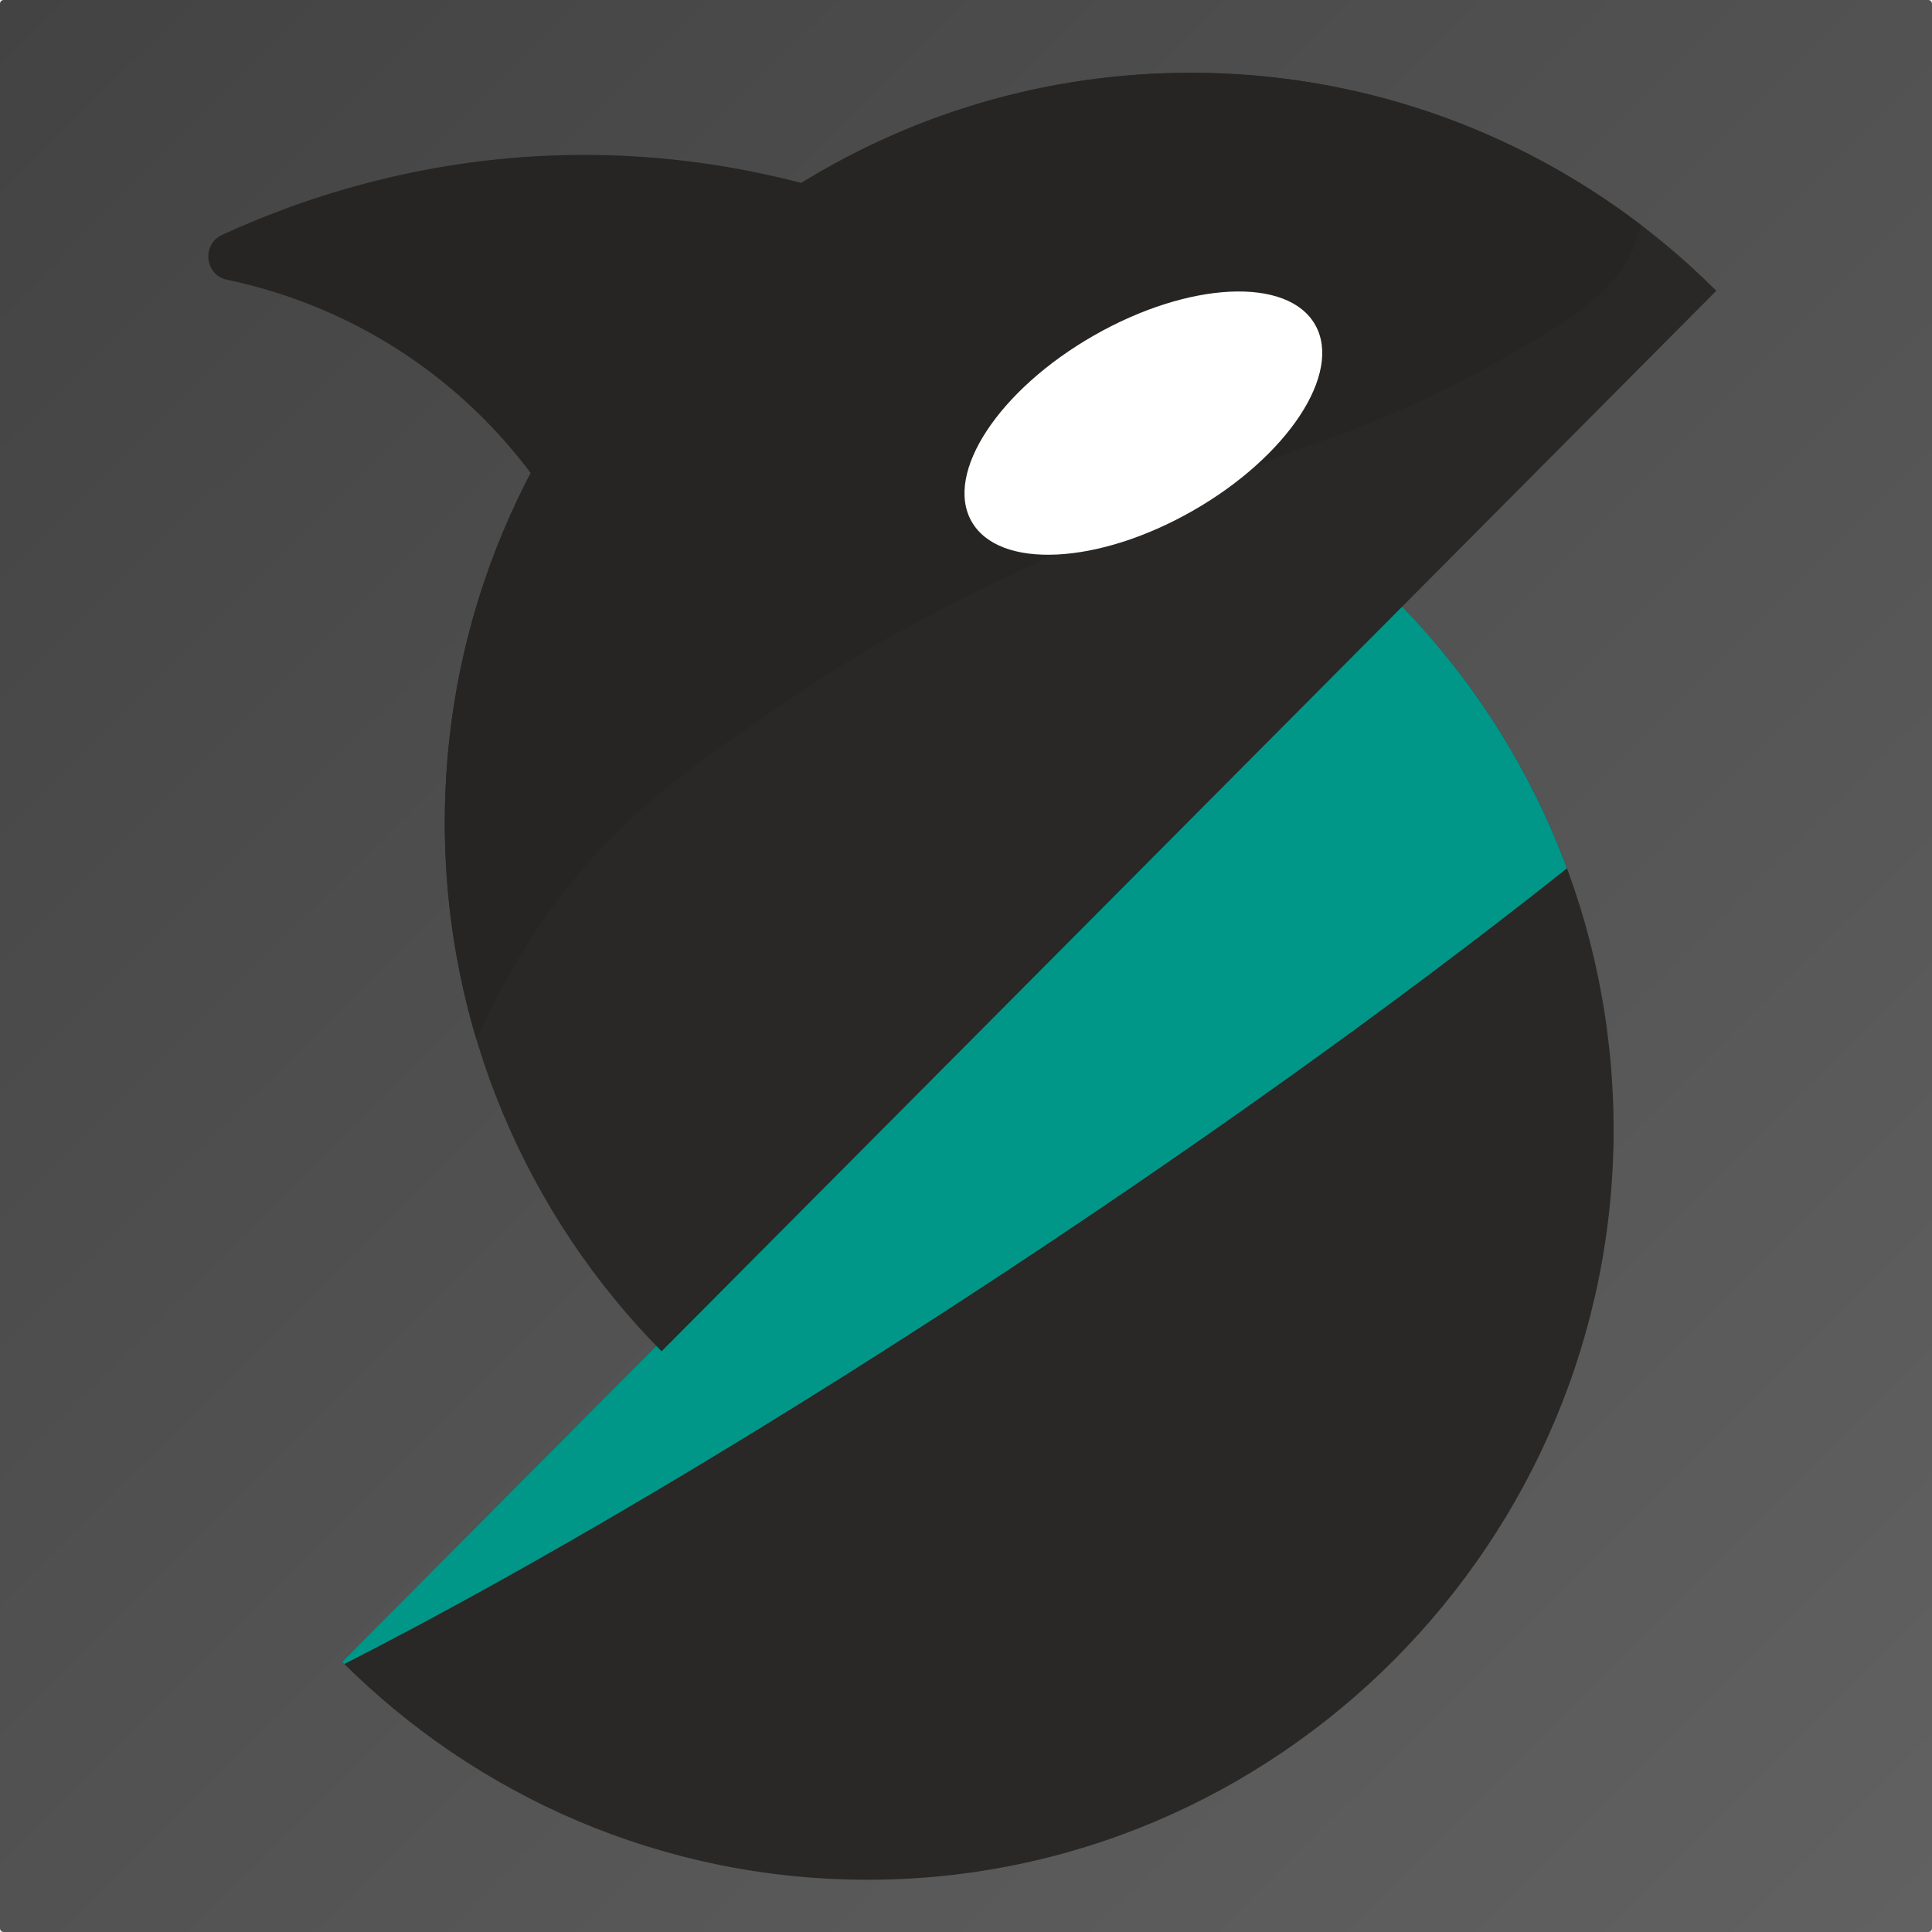
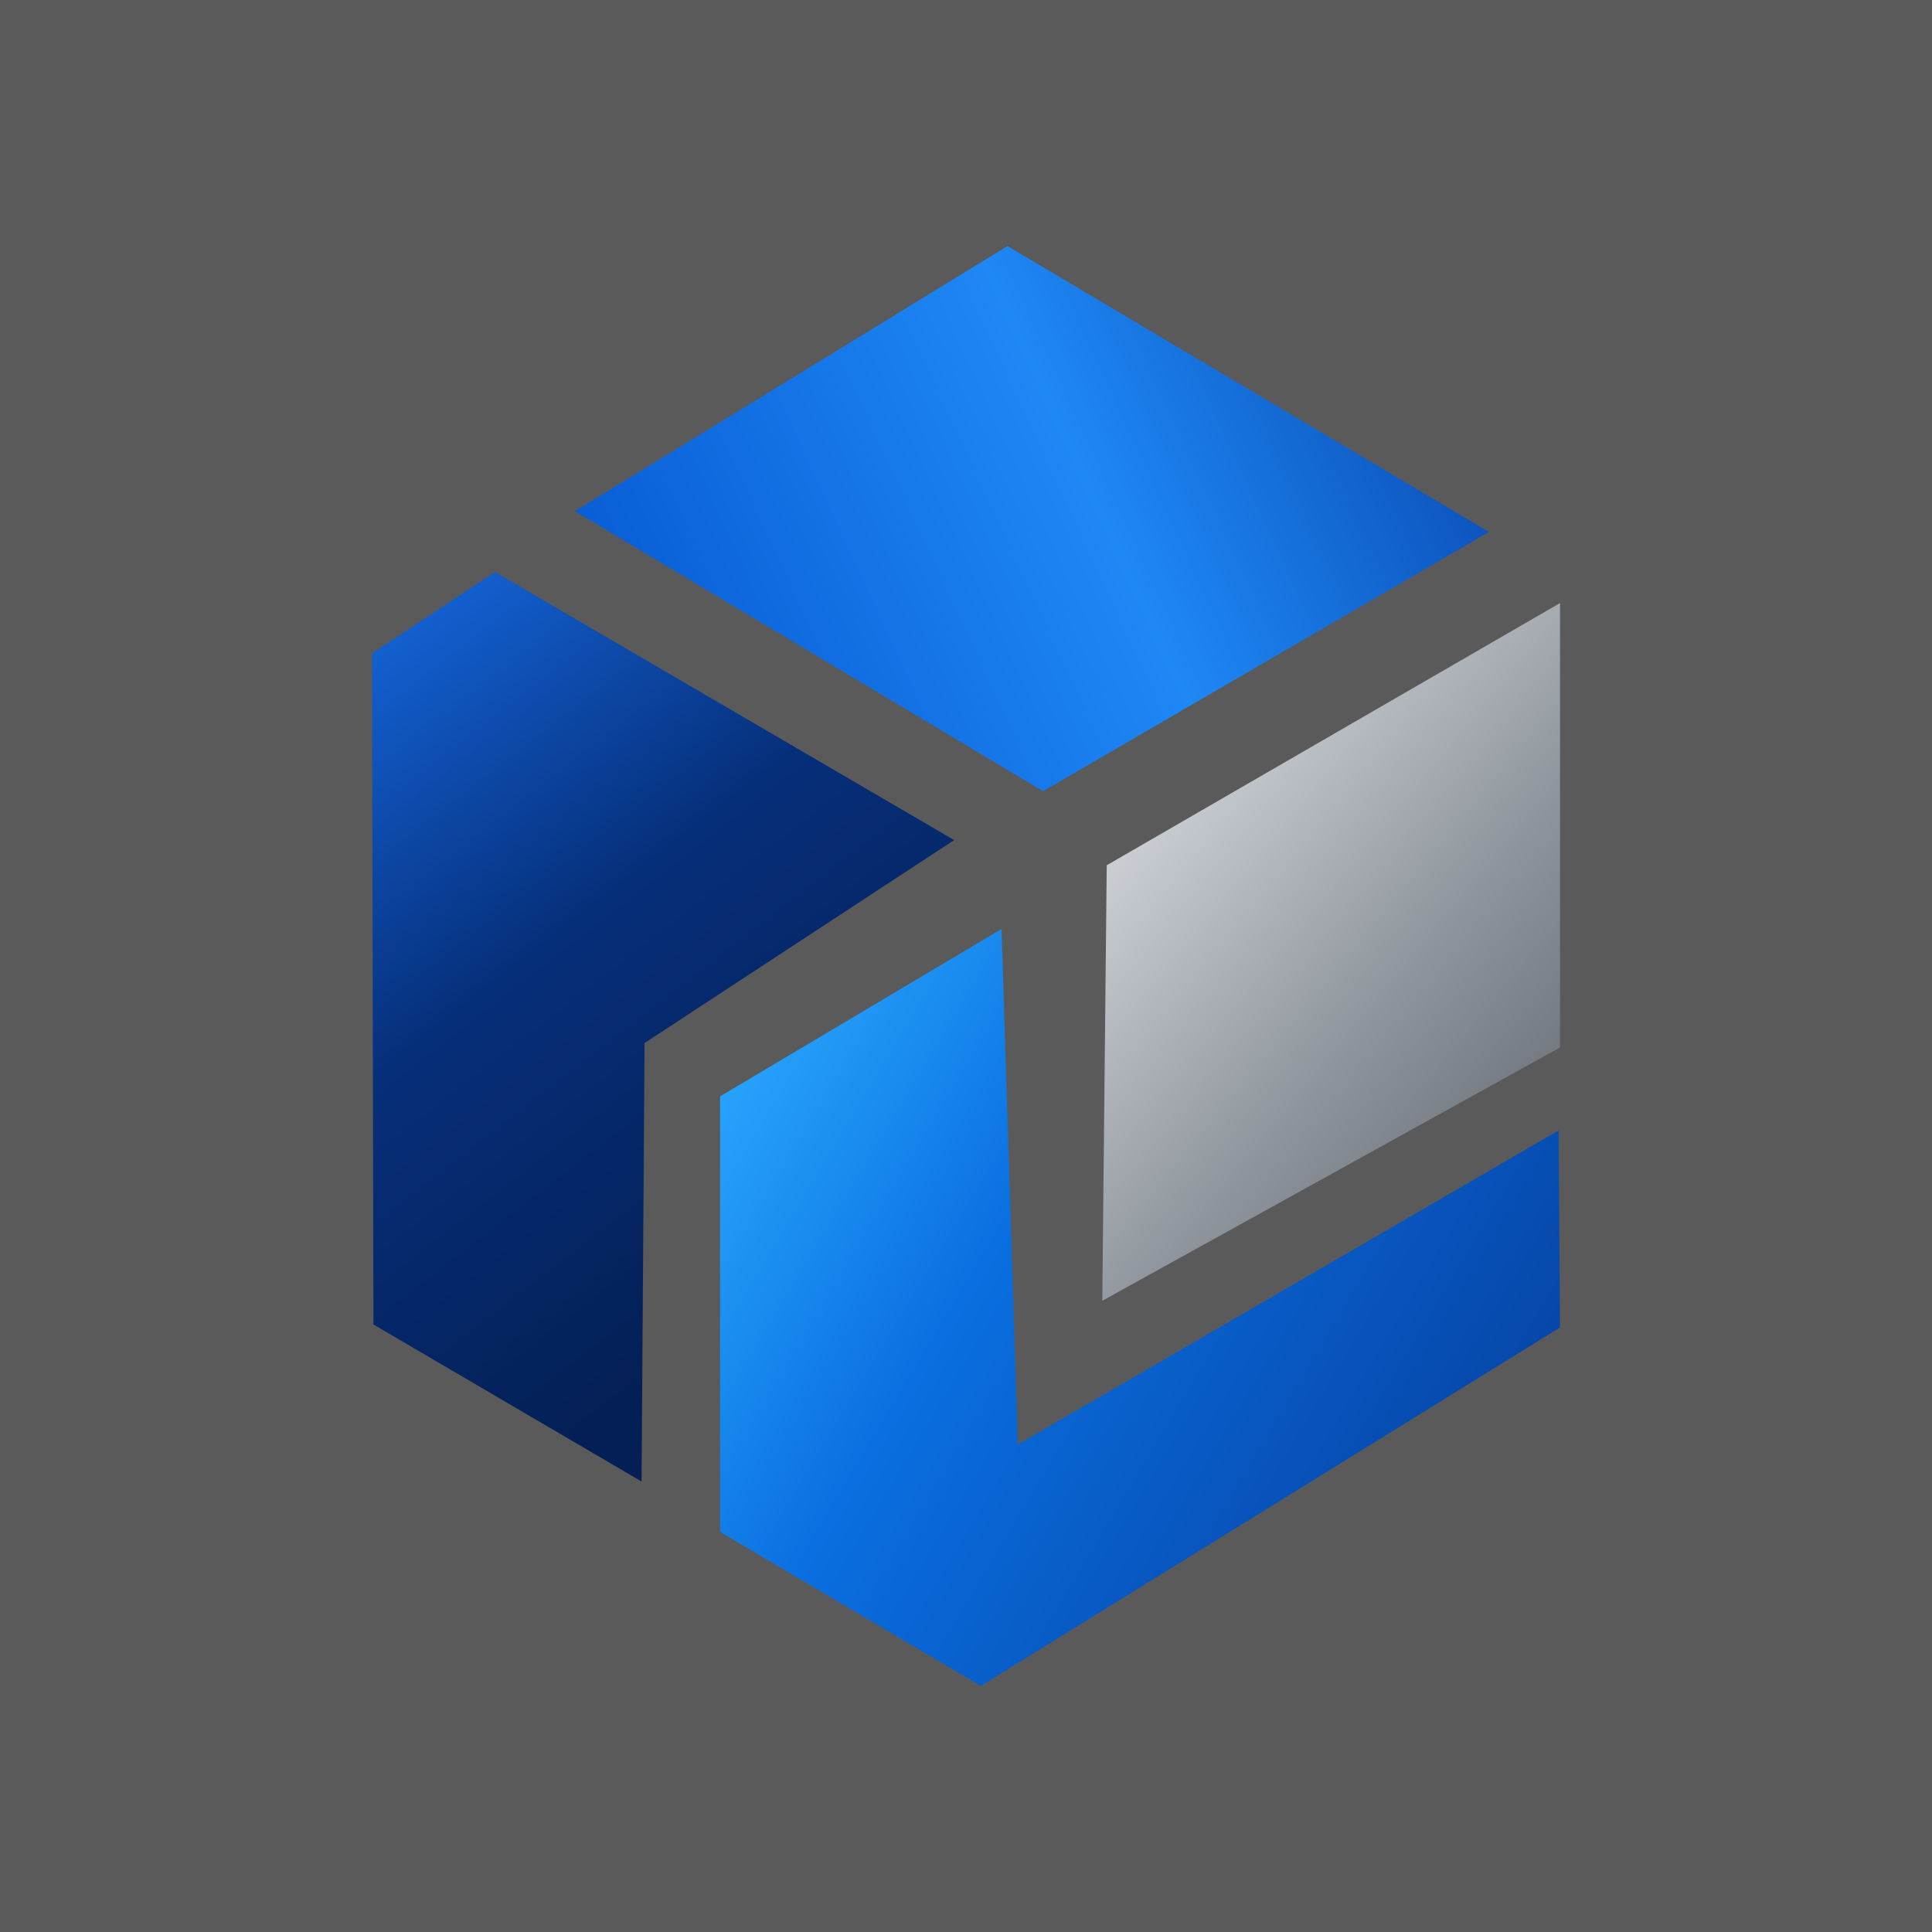
- <svg xmlns="http://www.w3.org/2000/svg" xmlns:xlink="http://www.w3.org/1999/xlink" version="1.1" id="svg2" width="1024" height="1024" viewBox="0 0 1024 1024">
-   <defs id="defs6">
-     <linearGradient id="linearGradient619">
-       <stop style="stop-color:#434343;stop-opacity:1;" offset="0" id="stop615" />
-       <stop style="stop-color:#616161;stop-opacity:1;" offset="1" id="stop617" />
-     </linearGradient>
-     <clipPath clipPathUnits="userSpaceOnUse" id="clipPath16">
-       <path d="M 0,792 H 612 V 0 H 0 Z" id="path14" />
-     </clipPath>
-     <linearGradient xlink:href="#linearGradient619" id="linearGradient621" x1="1.001" y1="0.501" x2="1024" y2="1024.997" gradientUnits="userSpaceOnUse" gradientTransform="matrix(1.00007,0,0,1.000057,-0.06245207,-0.06244275)" />
-   </defs>
-   <g id="layer1" transform="matrix(0.9989575,0,0,0.9979921,-0.933722,0.06231743)">
-     <rect style="fill:url(#linearGradient621);fill-opacity:1;stroke-width:1" id="rect457" width="1025.069" height="1026.06" x="0.935" y="-0.062" rx="2" ry="2" />
-   </g>
-   <g id="g8" transform="matrix(1.333333,0,0,-1.333333,0,1056)">
-     <g id="g10" transform="translate(76.25895,16.06244)">
-       <g id="g12" clip-path="url(#clipPath16)">
-         <g id="g18" transform="translate(59.7287,115.3517)">
-           <path d="m 0,0 c 53.332,-53.285 126.698,-86.317 207.744,-86.646 164.049,-0.664 298.355,134.38 297.699,299.337 -0.324,81.496 -33.176,155.271 -86.17,208.899 z" style="fill:#292826;fill-opacity:1;fill-rule:nonzero;stroke:none" id="path20" />
-         </g>
-         <g id="g22" transform="translate(479.0017,536.9419)">
-           <path d="m 0,0 -419.273,-421.59 c 0.298,-0.298 0.606,-0.587 0.906,-0.884 146.894,74.925 348.023,206.579 486.003,316.297 C 52.756,-65.97 29.506,-29.859 0,0" style="fill:#009789;fill-opacity:1;fill-rule:nonzero;stroke:none" id="path24" />
-         </g>
-         <g id="g26" transform="translate(397.0372,747)">
-           <path d="m 0,0 c -163.742,0 -296.482,-133.473 -296.482,-298.121 0,-81.979 32.915,-156.223 86.172,-210.117 l 419.273,421.59 C 155.364,-33.096 81.529,0 0,0" style="fill:#292826;fill-opacity:1;fill-rule:nonzero;stroke:none" id="path28" />
-         </g>
-         <g id="g30" transform="translate(397.0372,747)">
-           <path d="m 0,0 c -56.714,0 -109.702,-16.022 -154.751,-43.796 -24.127,6.312 -54.061,11.37 -88.437,11.157 -59.938,-0.372 -108.713,-16.603 -141.822,-31.784 -8.218,-3.768 -6.898,-15.967 1.941,-17.829 21.801,-4.593 50.498,-14.324 78.883,-35.28 17.931,-13.238 31.574,-27.883 41.856,-41.597 -21.794,-41.504 -34.152,-88.793 -34.152,-138.992 0,-29.952 4.412,-58.865 12.586,-86.137 12.54,27.79 25.699,46.391 29.916,52.184 27.229,37.41 56.015,56.883 98.542,85.651 31.328,21.193 74.856,46.047 199.916,97.449 0,0 39.121,11.017 91.587,42.212 20.912,12.433 36.823,24.17 41.863,42.526 0.355,1.293 0.677,2.57 0.973,3.83 C 129.175,-22.506 67.208,0 0,0" style="fill:#262523;fill-opacity:1;fill-rule:nonzero;stroke:none" id="path32" />
-         </g>
-         <g id="g34" transform="translate(446.5563,646.8041)">
-           <path d="m 0,0 c 10.875,-19.229 -10.891,-52.305 -48.616,-73.879 -37.725,-21.573 -77.124,-23.474 -88,-4.245 -10.875,19.229 10.891,52.305 48.617,73.879 C -50.274,17.328 -10.875,19.229 0,0" style="fill:#ffffff;fill-opacity:1;fill-rule:nonzero;stroke:none" id="path36" />
-         </g>
-       </g>
-     </g>
+ <svg xmlns="http://www.w3.org/2000/svg" width="1024" height="1024" viewBox="0 0 1024 1024">
+   <rect width="1024" height="1024" fill="#5A5A5A" />
+   <g transform="translate(110.00,110.00) scale(0.78516)">
+     <defs>
+       <linearGradient id="gTop" x1="300" y1="300" x2="820" y2="60" gradientUnits="userSpaceOnUse">
+         <stop offset="0" stop-color="#0A5FD6" />
+         <stop offset="0.55" stop-color="#1E88F5" />
+         <stop offset="1" stop-color="#0B4FB8" />
+       </linearGradient>
+       <linearGradient id="gLeft" x1="110" y1="300" x2="420" y2="700" gradientUnits="userSpaceOnUse">
+         <stop offset="0" stop-color="#1360D0" />
+         <stop offset="0.45" stop-color="#062F7A" />
+         <stop offset="1" stop-color="#041F55" />
+       </linearGradient>
+       <linearGradient id="gGrey" x1="610" y1="450" x2="913" y2="700" gradientUnits="userSpaceOnUse">
+         <stop offset="0" stop-color="#C9CDD2" />
+         <stop offset="0.5" stop-color="#8E959C" />
+         <stop offset="1" stop-color="#5F666D" />
+       </linearGradient>
+       <linearGradient id="gBottom" x1="346" y1="560" x2="913" y2="900" gradientUnits="userSpaceOnUse">
+         <stop offset="0" stop-color="#2AA8FF" />
+         <stop offset="0.35" stop-color="#0A6FE0" />
+         <stop offset="1" stop-color="#063E9E" />
+       </linearGradient>
+     </defs>
+     <polygon fill="url(#gTop)" points="248,205 540,26 865,219 564,394" />
+     <polygon fill="url(#gLeft)" points="194,246 504,427 295,564 293,860 112,754 111,301" />
+     <polygon fill="url(#gGrey)" points="607,444 913,267 913,567 604,738" />
+     <polygon fill="url(#gBottom)" points="346,600 536,487 547,835 912,623 913,756 522,998 346,894" />
  </g>
</svg>
